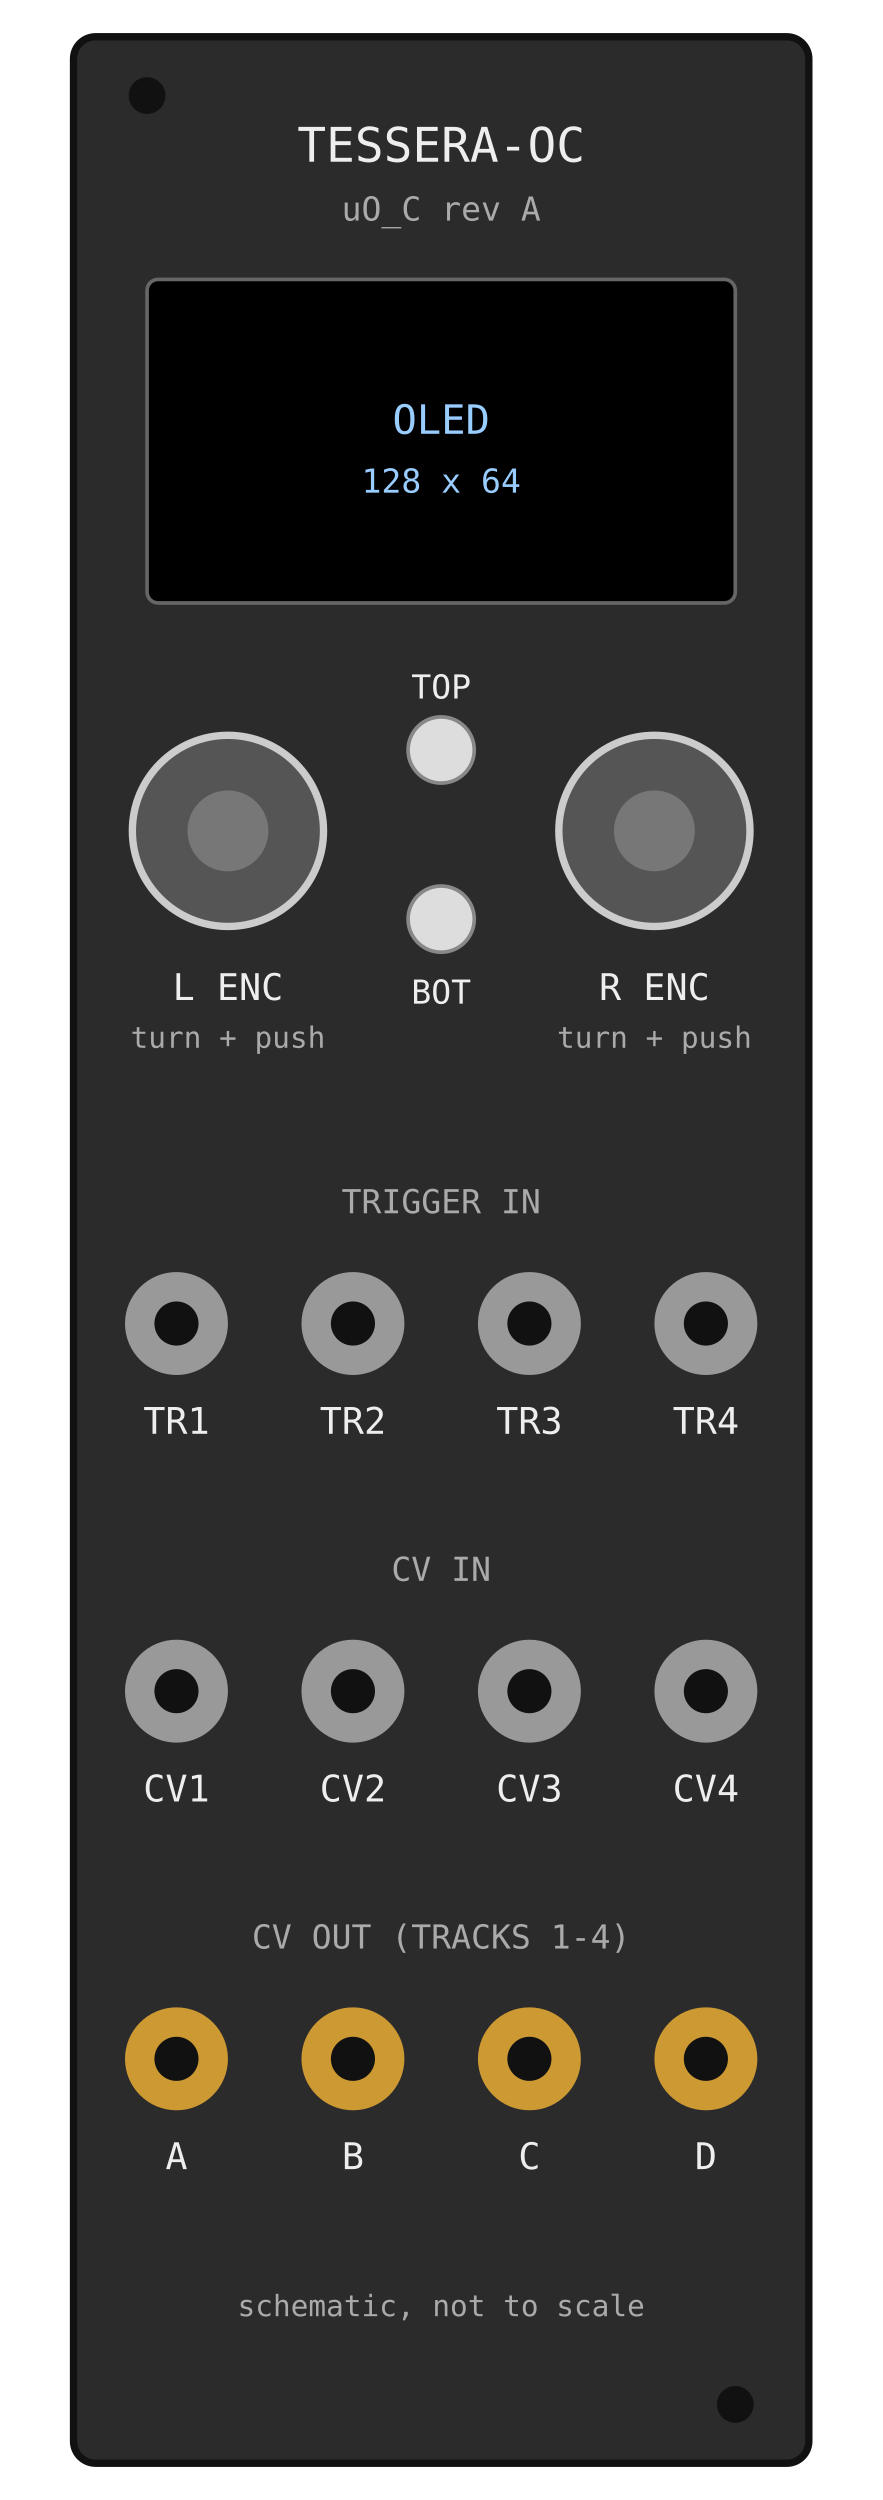
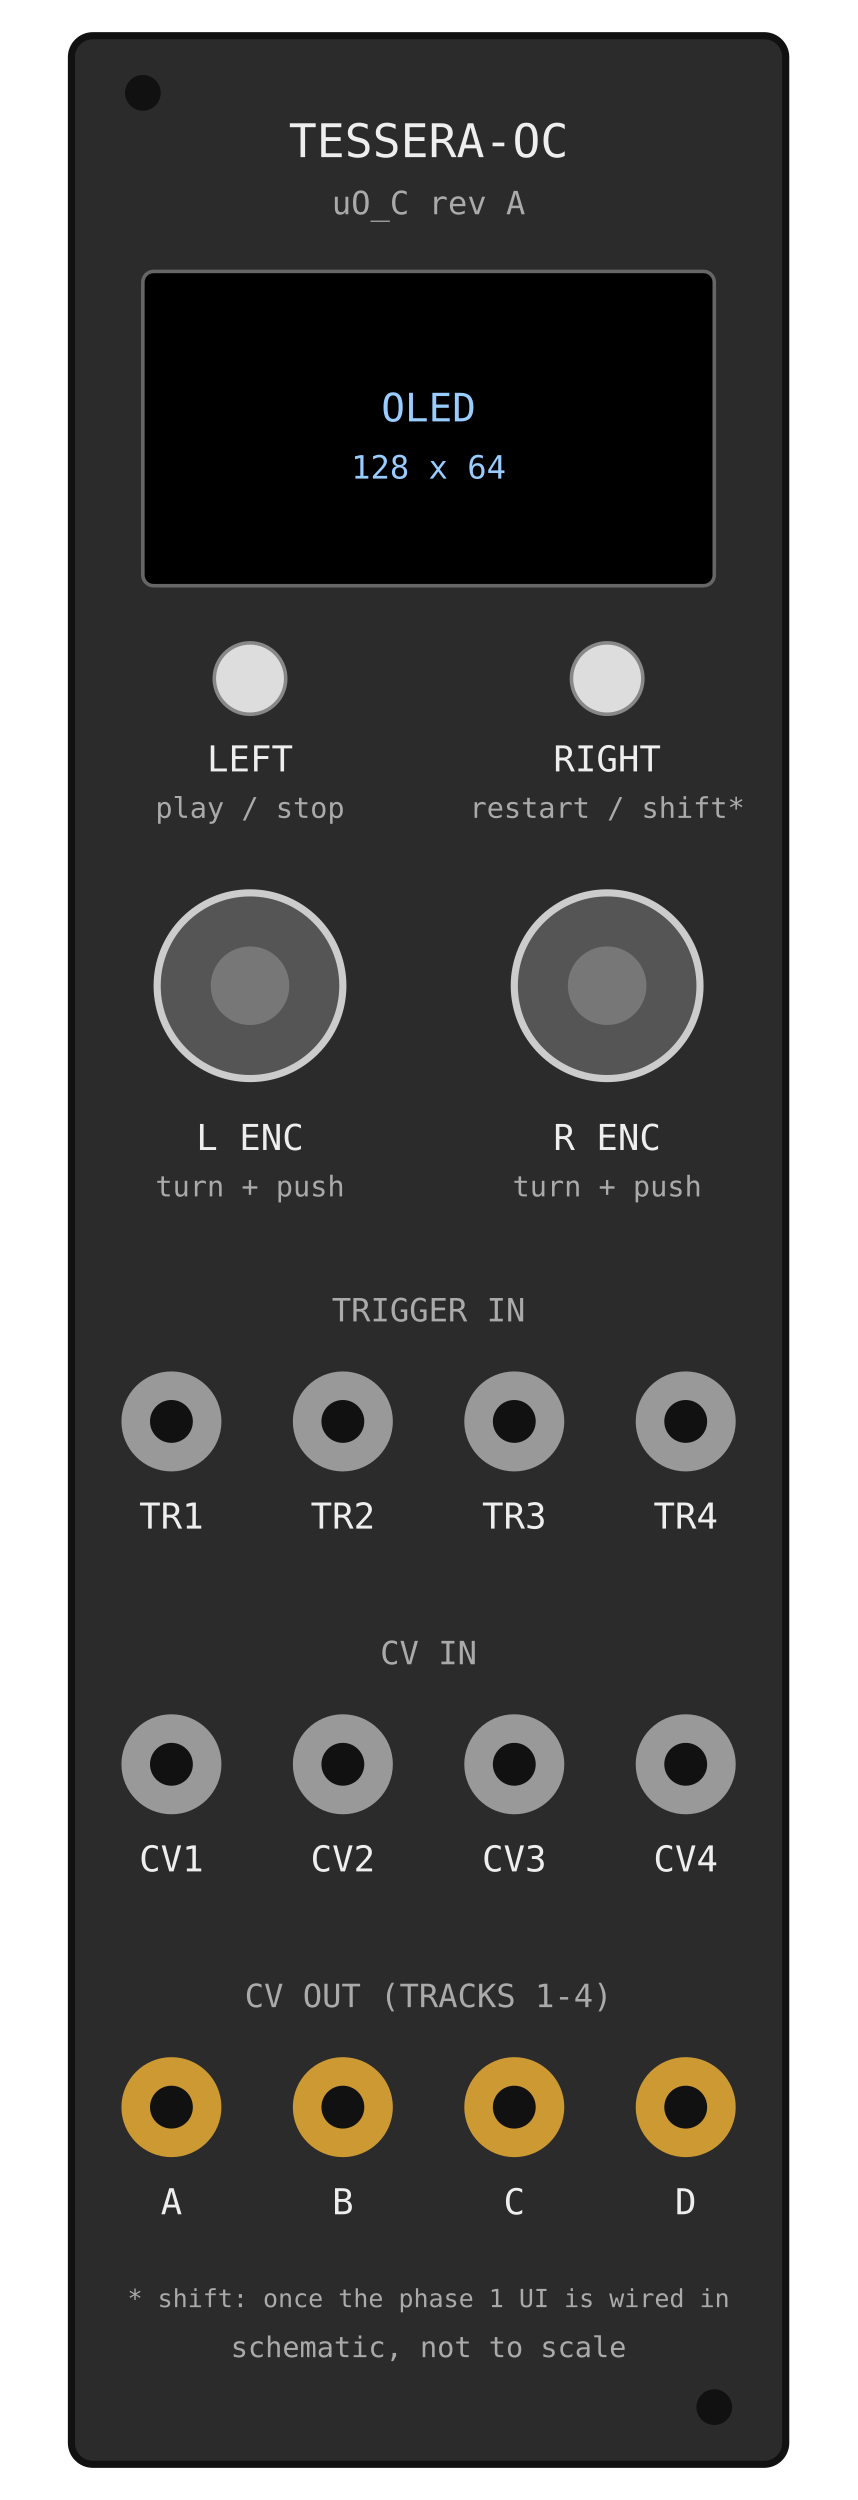
- <svg xmlns="http://www.w3.org/2000/svg" width="240" height="680" viewBox="0 0 240 680" font-family="DejaVu Sans Mono, Menlo, Consolas, monospace" text-anchor="middle">
-   <rect x="20" y="10" width="200" height="660" rx="6" fill="#2b2b2b" stroke="#111" stroke-width="2" />
+ <svg xmlns="http://www.w3.org/2000/svg" width="240" height="700" viewBox="0 0 240 700" font-family="DejaVu Sans Mono, Menlo, Consolas, monospace" text-anchor="middle">
+   <rect x="20" y="10" width="200" height="680" rx="6" fill="#2b2b2b" stroke="#111" stroke-width="2" />
  <circle cx="40" cy="26" r="5" fill="#111" />
-   <circle cx="200" cy="654" r="5" fill="#111" />
+   <circle cx="200" cy="674" r="5" fill="#111" />
  <text x="120" y="44" font-size="13" fill="#eee">TESSERA-OC</text>
  <text x="120" y="60" font-size="9" fill="#aaa">uO_C rev A</text>
  <rect x="40" y="76" width="160" height="88" rx="3" fill="#000" stroke="#666" />
  <text x="120" y="118" font-size="11" fill="#9cf">OLED</text>
  <text x="120" y="134" font-size="9" fill="#9cf">128 x 64</text>
-   <circle cx="62" cy="226" r="26" fill="#555" stroke="#ccc" stroke-width="2" />
-   <circle cx="62" cy="226" r="11" fill="#777" />
-   <text x="62" y="272" font-size="10" fill="#eee">L ENC</text>
-   <text x="62" y="285" font-size="8" fill="#aaa">turn + push</text>
-   <circle cx="178" cy="226" r="26" fill="#555" stroke="#ccc" stroke-width="2" />
-   <circle cx="178" cy="226" r="11" fill="#777" />
-   <text x="178" y="272" font-size="10" fill="#eee">R ENC</text>
-   <text x="178" y="285" font-size="8" fill="#aaa">turn + push</text>
-   <circle cx="120" cy="204" r="9" fill="#ddd" stroke="#888" />
-   <text x="120" y="190" font-size="9" fill="#eee">TOP</text>
-   <circle cx="120" cy="250" r="9" fill="#ddd" stroke="#888" />
-   <text x="120" y="273" font-size="9" fill="#eee">BOT</text>
+   <circle cx="70" cy="190" r="10" fill="#ddd" stroke="#888" />
+   <text x="70" y="216" font-size="10" fill="#eee">LEFT</text>
+   <text x="70" y="229" font-size="8" fill="#aaa">play / stop</text>
+   <circle cx="170" cy="190" r="10" fill="#ddd" stroke="#888" />
+   <text x="170" y="216" font-size="10" fill="#eee">RIGHT</text>
+   <text x="170" y="229" font-size="8" fill="#aaa">restart / shift*</text>
+   <circle cx="70" cy="276" r="26" fill="#555" stroke="#ccc" stroke-width="2" />
+   <circle cx="70" cy="276" r="11" fill="#777" />
+   <text x="70" y="322" font-size="10" fill="#eee">L ENC</text>
+   <text x="70" y="335" font-size="8" fill="#aaa">turn + push</text>
+   <circle cx="170" cy="276" r="26" fill="#555" stroke="#ccc" stroke-width="2" />
+   <circle cx="170" cy="276" r="11" fill="#777" />
+   <text x="170" y="322" font-size="10" fill="#eee">R ENC</text>
+   <text x="170" y="335" font-size="8" fill="#aaa">turn + push</text>
  <g font-size="10" fill="#eee">
-     <text x="120" y="330" font-size="9" fill="#aaa">TRIGGER IN</text>
-     <circle cx="48" cy="360" r="14" fill="#999" />
-     <circle cx="48" cy="360" r="6" fill="#111" />
-     <text x="48" y="390">TR1</text>
-     <circle cx="96" cy="360" r="14" fill="#999" />
-     <circle cx="96" cy="360" r="6" fill="#111" />
-     <text x="96" y="390">TR2</text>
-     <circle cx="144" cy="360" r="14" fill="#999" />
-     <circle cx="144" cy="360" r="6" fill="#111" />
-     <text x="144" y="390">TR3</text>
-     <circle cx="192" cy="360" r="14" fill="#999" />
-     <circle cx="192" cy="360" r="6" fill="#111" />
-     <text x="192" y="390">TR4</text>
-     <text x="120" y="430" font-size="9" fill="#aaa">CV IN</text>
-     <circle cx="48" cy="460" r="14" fill="#999" />
-     <circle cx="48" cy="460" r="6" fill="#111" />
-     <text x="48" y="490">CV1</text>
-     <circle cx="96" cy="460" r="14" fill="#999" />
-     <circle cx="96" cy="460" r="6" fill="#111" />
-     <text x="96" y="490">CV2</text>
-     <circle cx="144" cy="460" r="14" fill="#999" />
-     <circle cx="144" cy="460" r="6" fill="#111" />
-     <text x="144" y="490">CV3</text>
-     <circle cx="192" cy="460" r="14" fill="#999" />
-     <circle cx="192" cy="460" r="6" fill="#111" />
-     <text x="192" y="490">CV4</text>
-     <text x="120" y="530" font-size="9" fill="#aaa">CV OUT (TRACKS 1-4)</text>
-     <circle cx="48" cy="560" r="14" fill="#c93" />
-     <circle cx="48" cy="560" r="6" fill="#111" />
-     <text x="48" y="590">A</text>
-     <circle cx="96" cy="560" r="14" fill="#c93" />
-     <circle cx="96" cy="560" r="6" fill="#111" />
-     <text x="96" y="590">B</text>
-     <circle cx="144" cy="560" r="14" fill="#c93" />
-     <circle cx="144" cy="560" r="6" fill="#111" />
-     <text x="144" y="590">C</text>
-     <circle cx="192" cy="560" r="14" fill="#c93" />
-     <circle cx="192" cy="560" r="6" fill="#111" />
-     <text x="192" y="590">D</text>
+     <text x="120" y="370" font-size="9" fill="#aaa">TRIGGER IN</text>
+     <circle cx="48" cy="398" r="14" fill="#999" />
+     <circle cx="48" cy="398" r="6" fill="#111" />
+     <text x="48" y="428">TR1</text>
+     <circle cx="96" cy="398" r="14" fill="#999" />
+     <circle cx="96" cy="398" r="6" fill="#111" />
+     <text x="96" y="428">TR2</text>
+     <circle cx="144" cy="398" r="14" fill="#999" />
+     <circle cx="144" cy="398" r="6" fill="#111" />
+     <text x="144" y="428">TR3</text>
+     <circle cx="192" cy="398" r="14" fill="#999" />
+     <circle cx="192" cy="398" r="6" fill="#111" />
+     <text x="192" y="428">TR4</text>
+     <text x="120" y="466" font-size="9" fill="#aaa">CV IN</text>
+     <circle cx="48" cy="494" r="14" fill="#999" />
+     <circle cx="48" cy="494" r="6" fill="#111" />
+     <text x="48" y="524">CV1</text>
+     <circle cx="96" cy="494" r="14" fill="#999" />
+     <circle cx="96" cy="494" r="6" fill="#111" />
+     <text x="96" y="524">CV2</text>
+     <circle cx="144" cy="494" r="14" fill="#999" />
+     <circle cx="144" cy="494" r="6" fill="#111" />
+     <text x="144" y="524">CV3</text>
+     <circle cx="192" cy="494" r="14" fill="#999" />
+     <circle cx="192" cy="494" r="6" fill="#111" />
+     <text x="192" y="524">CV4</text>
+     <text x="120" y="562" font-size="9" fill="#aaa">CV OUT (TRACKS 1-4)</text>
+     <circle cx="48" cy="590" r="14" fill="#c93" />
+     <circle cx="48" cy="590" r="6" fill="#111" />
+     <text x="48" y="620">A</text>
+     <circle cx="96" cy="590" r="14" fill="#c93" />
+     <circle cx="96" cy="590" r="6" fill="#111" />
+     <text x="96" y="620">B</text>
+     <circle cx="144" cy="590" r="14" fill="#c93" />
+     <circle cx="144" cy="590" r="6" fill="#111" />
+     <text x="144" y="620">C</text>
+     <circle cx="192" cy="590" r="14" fill="#c93" />
+     <circle cx="192" cy="590" r="6" fill="#111" />
+     <text x="192" y="620">D</text>
  </g>
-   <text x="120" y="630" font-size="8" fill="#aaa">schematic, not to scale</text>
+   <text x="120" y="646" font-size="7" fill="#aaa">* shift: once the phase 1 UI is wired in</text>
+   <text x="120" y="660" font-size="8" fill="#aaa">schematic, not to scale</text>
</svg>
